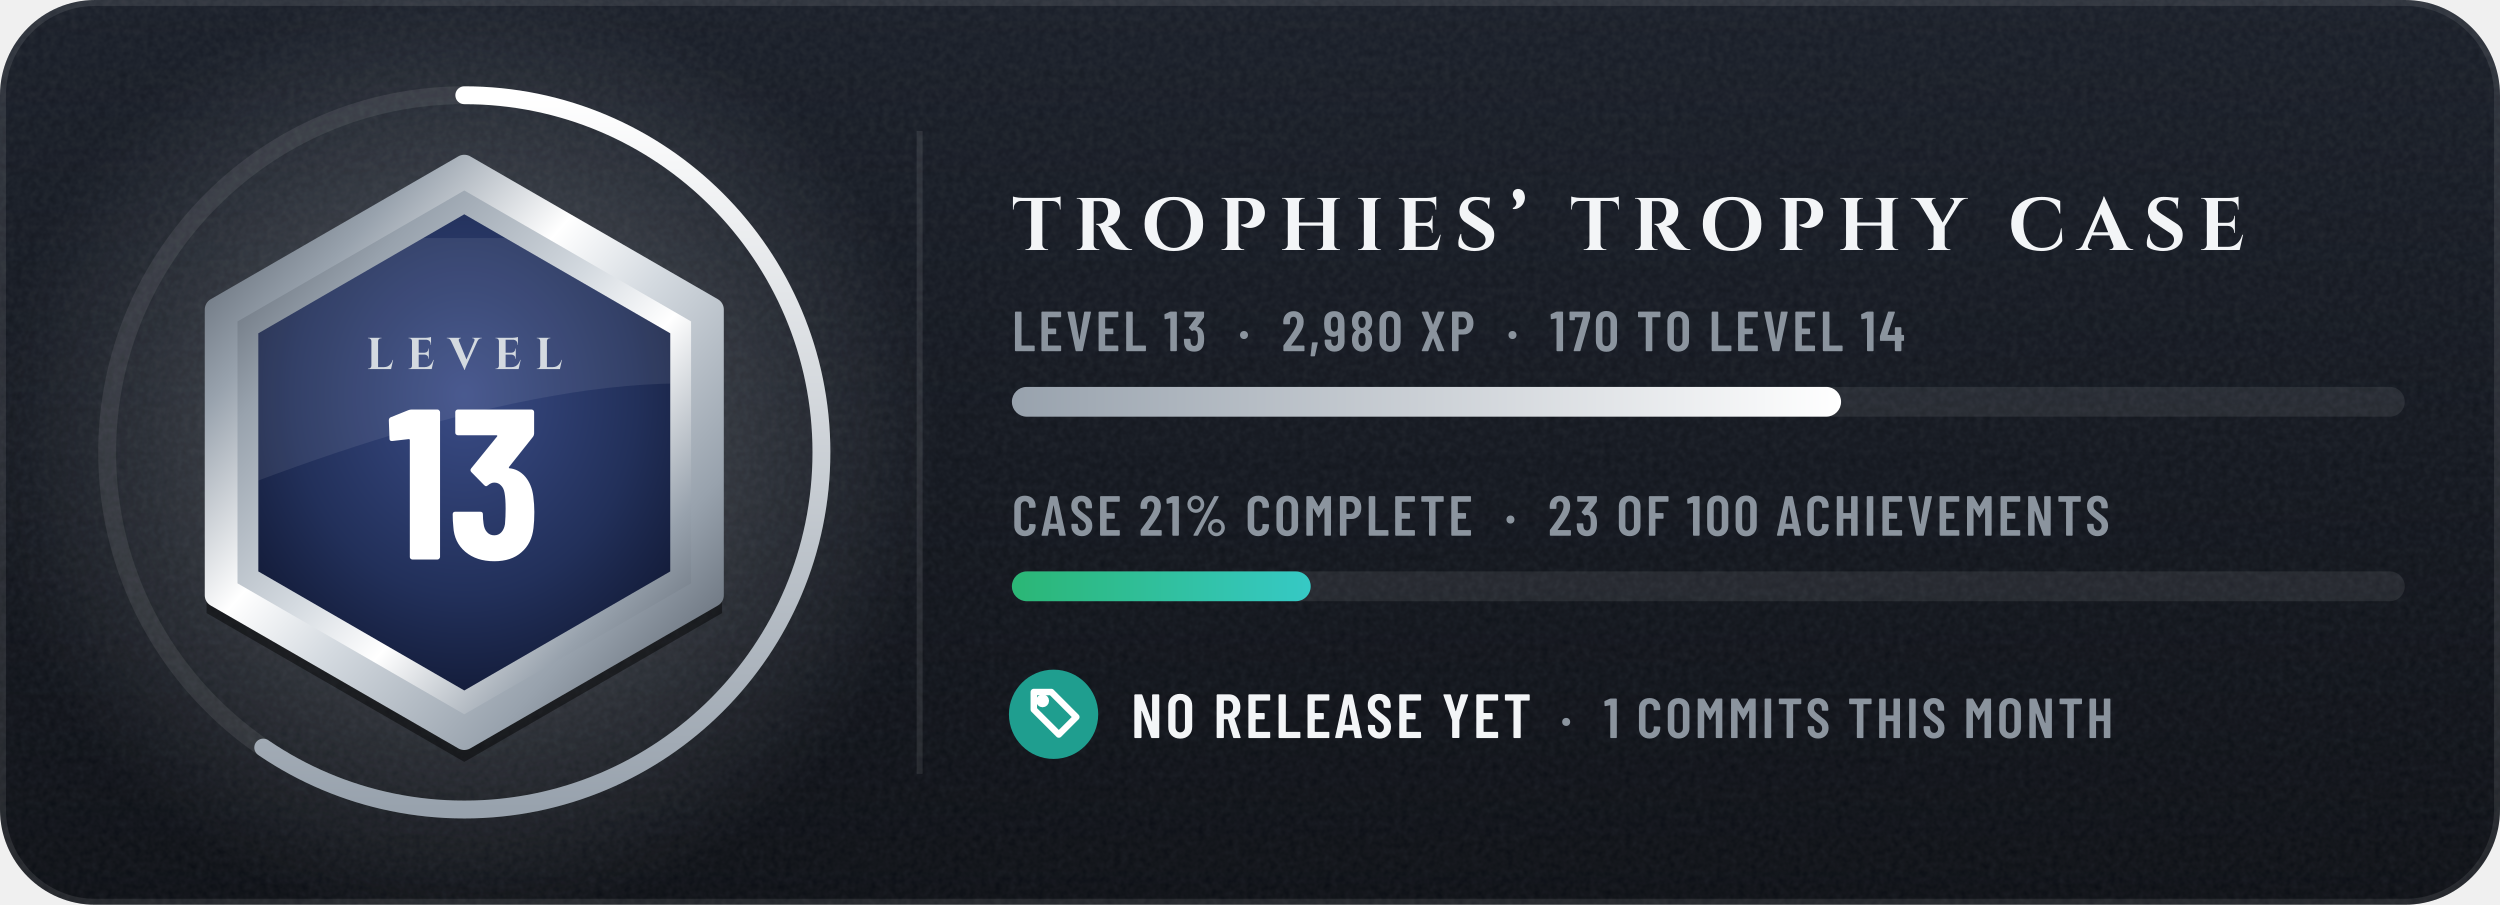
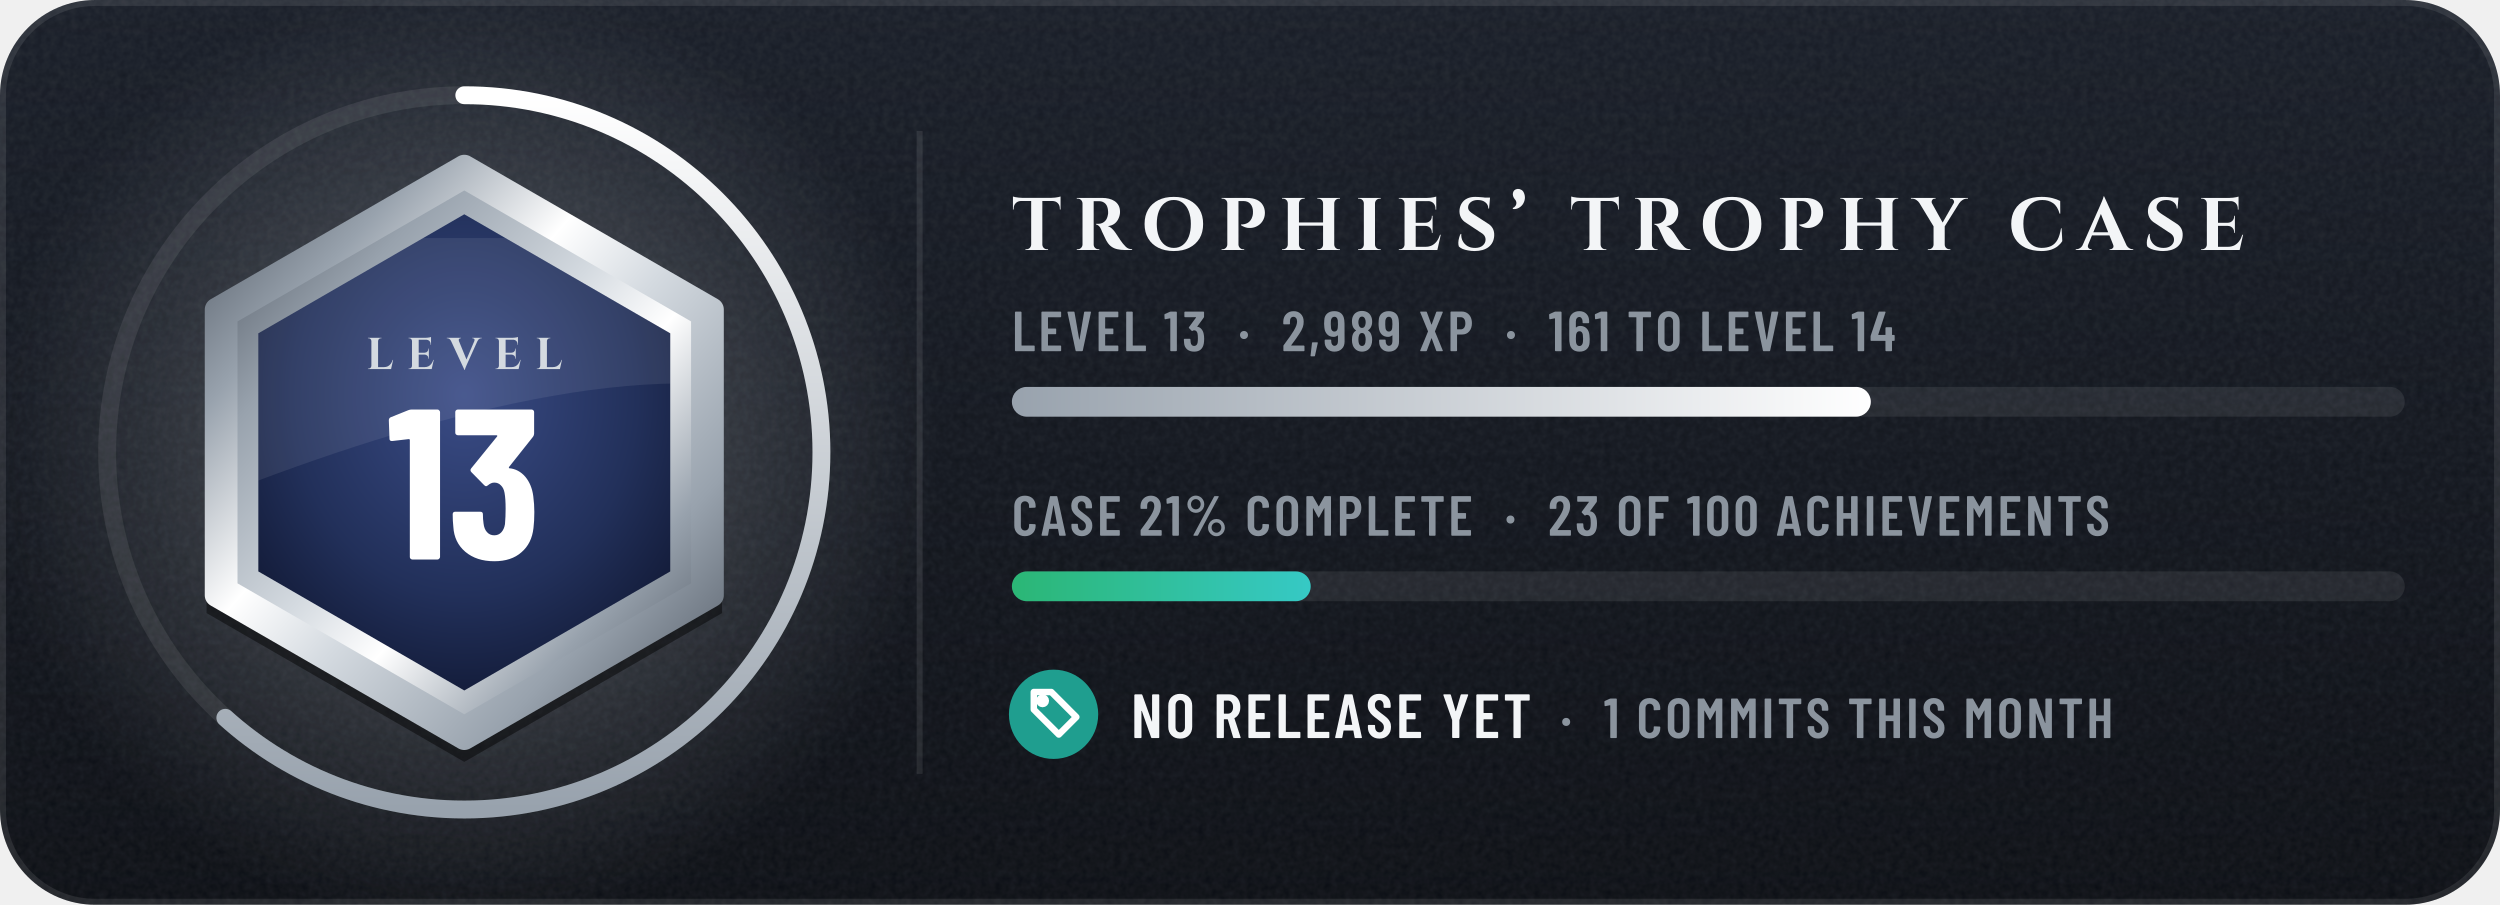
- <svg xmlns="http://www.w3.org/2000/svg" width="420" height="152" viewBox="0 0 420 152" role="img" aria-label="tannergolden/trophies: level 13, 2,980 XP, case 21% complete, no release yet">
+ <svg xmlns="http://www.w3.org/2000/svg" width="420" height="152" viewBox="0 0 420 152" role="img" aria-label="tannergolden/trophies: level 13, 2,989 XP, case 21% complete, no release yet">
  <defs>
    <linearGradient id="bg" x1="0" y1="0" x2="0" y2="1">
      <stop offset="0" stop-color="#171C26" />
      <stop offset="1" stop-color="#0A0D13" />
    </linearGradient>
    <clipPath id="card">
      <rect width="420" height="152" rx="16" />
    </clipPath>
    <filter id="grain" x="0" y="0" width="100%" height="100%">
      <feTurbulence type="fractalNoise" baseFrequency=".85" numOctaves="2" stitchTiles="stitch" />
      <feColorMatrix values="0 0 0 0 1 0 0 0 0 1 0 0 0 0 1 0 0 0 .07 0" />
    </filter>
    <radialGradient id="glow" cx=".5" cy=".5" r=".5">
      <stop offset="0" stop-color="#D4DAE0" stop-opacity="0.34" />
      <stop offset="1" stop-color="#D4DAE0" stop-opacity="0" />
    </radialGradient>
    <linearGradient id="mh" x1="0" y1="0" x2="1" y2="0">
      <stop offset="0" stop-color="#4E5661" />
      <stop offset="0.2" stop-color="#98A2AD" />
      <stop offset="0.4" stop-color="#FFFFFF" />
      <stop offset="0.54" stop-color="#D4DAE0" />
      <stop offset="0.78" stop-color="#98A2AD" />
      <stop offset="1" stop-color="#4E5661" />
    </linearGradient>
    <linearGradient id="md" x1="0" y1="0" x2="1" y2="1">
      <stop offset="0" stop-color="#4E5661" />
      <stop offset="0.2" stop-color="#98A2AD" />
      <stop offset="0.4" stop-color="#FFFFFF" />
      <stop offset="0.54" stop-color="#D4DAE0" />
      <stop offset="0.78" stop-color="#98A2AD" />
      <stop offset="1" stop-color="#4E5661" />
    </linearGradient>
    <linearGradient id="mdr" x1="1" y1="1" x2="0" y2="0">
      <stop offset="0" stop-color="#4E5661" />
      <stop offset="0.2" stop-color="#98A2AD" />
      <stop offset="0.4" stop-color="#FFFFFF" />
      <stop offset="0.54" stop-color="#D4DAE0" />
      <stop offset="0.78" stop-color="#98A2AD" />
      <stop offset="1" stop-color="#4E5661" />
    </linearGradient>
    <linearGradient id="dia" x1="0" y1="0" x2="1" y2="0">
      <stop offset="0" stop-color="#6CCBFF" />
      <stop offset=".5" stop-color="#C4B2FF" />
      <stop offset="1" stop-color="#F29BDD" />
    </linearGradient>
    <linearGradient id="pb" x1="0" y1="0" x2="1" y2="0">
      <stop offset="0" stop-color="#BE8818" />
      <stop offset="1" stop-color="#FFF1B5" />
    </linearGradient>
    <linearGradient id="shg" x1="0" y1="0" x2="1" y2="0">
      <stop offset="0" stop-color="#FFFFFF" stop-opacity="0" />
      <stop offset=".5" stop-color="#FFFFFF" stop-opacity=".6" />
      <stop offset="1" stop-color="#FFFFFF" stop-opacity="0" />
    </linearGradient>
    <radialGradient id="en" cx=".5" cy=".38" r=".7">
      <stop offset="0" stop-color="#3A4C86" />
      <stop offset=".6" stop-color="#22305A" />
      <stop offset="1" stop-color="#0F1630" />
    </radialGradient>
    <linearGradient id="xp" x1="0" y1="0" x2="1" y2="0">
      <stop offset="0" stop-color="#98A2AD" />
      <stop offset="1" stop-color="#FFFFFF" />
    </linearGradient>
    <linearGradient id="cp" x1="0" y1="0" x2="1" y2="0">
      <stop offset="0" stop-color="#2BB675" />
      <stop offset="1" stop-color="#36C9C5" />
    </linearGradient>
    <clipPath id="enc">
      <polygon points="78,36 112.6,56 112.6,96 78,116 43.4,96 43.4,56" />
    </clipPath>
  </defs>
  <g clip-path="url(#card)">
    <rect width="420" height="152" fill="url(#bg)" />
    <rect width="420" height="152" filter="url(#grain)" />
  </g>
  <rect x=".5" y=".5" width="419" height="151" rx="15.5" fill="none" stroke="#FFFFFF" stroke-opacity=".09" />
  <circle cx="78" cy="76" r="80" fill="url(#glow)" />
  <circle cx="78" cy="76" r="60" fill="none" stroke="#FFFFFF" stroke-opacity=".08" stroke-width="3" />
-   <circle cx="78" cy="76" r="60" fill="none" stroke="url(#xp)" stroke-width="3" stroke-linecap="round" stroke-dasharray="224.4 377" transform="rotate(-90 78 76)" />
+   <circle cx="78" cy="76" r="60" fill="none" stroke="url(#xp)" stroke-width="3" stroke-linecap="round" stroke-dasharray="232.5 377" transform="rotate(-90 78 76)" />
  <polygon points="78,28 121.3,53 121.3,103 78,128 34.7,103 34.7,53" fill="#000000" fill-opacity=".45" />
  <polygon points="78,28 119.6,52 119.6,100 78,124 36.4,100 36.4,52" fill="url(#md)" stroke="url(#md)" stroke-width="4" stroke-linejoin="round" />
  <polygon points="78,32 116.1,54 116.1,98 78,120 39.9,98 39.9,54" fill="url(#mdr)" />
  <polygon points="78,36 112.6,56 112.6,96 78,116 43.4,96 43.4,56" fill="url(#en)" />
  <g clip-path="url(#enc)">
    <path d="M30 40H130V66C104 60 64 72 30 86Z" fill="#FFFFFF" fill-opacity=".08" />
  </g>
  <g transform="translate(61.5 62) scale(0.0075 -0.0075)" fill="#D4DAE0">
    <use href="#s76" x="0" />
    <use href="#s69" x="910" />
    <use href="#s86" x="1836" />
    <use href="#s69" x="2857" />
    <use href="#s76" x="3782" />
  </g>
  <g transform="translate(65 94) scale(0.036 -0.036)" fill="#FFFFFF">
    <use href="#n49" x="0" />
    <use href="#n51" x="284" />
  </g>
  <rect x="154" y="22" width="1" height="108" fill="#FFFFFF" fill-opacity=".09" />
  <g transform="translate(170 42) scale(0.0125 -0.0125)" fill="#F3F5F7">
    <use href="#s84" x="0" />
    <use href="#s82" x="827" />
    <use href="#s79" x="1734" />
    <use href="#s80" x="2773" />
    <use href="#s72" x="3589" />
    <use href="#s73" x="4611" />
    <use href="#s69" x="5158" />
    <use href="#s83" x="5950" />
    <use href="#s8217" x="6688" />
    <use href="#s84" x="7503" />
    <use href="#s82" x="8330" />
    <use href="#s79" x="9237" />
    <use href="#s80" x="10276" />
    <use href="#s72" x="11092" />
    <use href="#s89" x="12114" />
    <use href="#s67" x="13386" />
    <use href="#s65" x="14326" />
    <use href="#s83" x="15203" />
    <use href="#s69" x="15941" />
  </g>
  <g transform="translate(170 59) scale(0.0095 -0.0095)" fill="#8B949E">
    <use href="#m76" x="0" />
    <use href="#m69" x="468" />
    <use href="#m86" x="955" />
    <use href="#m69" x="1479" />
    <use href="#m76" x="1967" />
    <use href="#m49" x="2687" />
    <use href="#m51" x="3013" />
    <use href="#m183" x="3997" />
    <use href="#m50" x="4770" />
    <use href="#m44" x="5248" />
    <use href="#m57" x="5499" />
    <use href="#m56" x="5975" />
-     <use href="#m48" x="6462" />
-     <use href="#m88" x="7217" />
-     <use href="#m80" x="7730" />
-     <use href="#m183" x="8745" />
-     <use href="#m49" x="9517" />
-     <use href="#m55" x="9844" />
-     <use href="#m48" x="10289" />
-     <use href="#m84" x="11044" />
-     <use href="#m79" x="11549" />
-     <use href="#m76" x="12321" />
-     <use href="#m69" x="12788" />
-     <use href="#m86" x="13276" />
-     <use href="#m69" x="13800" />
-     <use href="#m76" x="14287" />
-     <use href="#m49" x="15008" />
-     <use href="#m52" x="15334" />
+     <use href="#m57" x="6462" />
+     <use href="#m88" x="7190" />
+     <use href="#m80" x="7703" />
+     <use href="#m183" x="8718" />
+     <use href="#m49" x="9490" />
+     <use href="#m54" x="9817" />
+     <use href="#m49" x="10299" />
+     <use href="#m84" x="10878" />
+     <use href="#m79" x="11383" />
+     <use href="#m76" x="12155" />
+     <use href="#m69" x="12622" />
+     <use href="#m86" x="13110" />
+     <use href="#m69" x="13634" />
+     <use href="#m76" x="14121" />
+     <use href="#m49" x="14842" />
+     <use href="#m52" x="15168" />
  </g>
  <rect x="170" y="65" width="234" height="5" rx="2.5" fill="#FFFFFF" fill-opacity=".08" />
-   <rect x="170" y="65" width="139.3" height="5" rx="2.5" fill="url(#xp)" />
+   <rect x="170" y="65" width="144.3" height="5" rx="2.5" fill="url(#xp)" />
  <g transform="translate(170 90) scale(0.0095 -0.0095)" fill="#8B949E">
    <use href="#m67" x="0" />
    <use href="#m65" x="510" />
    <use href="#m83" x="1018" />
    <use href="#m69" x="1505" />
    <use href="#m50" x="2245" />
    <use href="#m49" x="2723" />
    <use href="#m37" x="3049" />
    <use href="#m67" x="4127" />
    <use href="#m79" x="4636" />
    <use href="#m77" x="5156" />
    <use href="#m80" x="5747" />
    <use href="#m76" x="6256" />
    <use href="#m69" x="6724" />
    <use href="#m84" x="7211" />
    <use href="#m69" x="7716" />
    <use href="#m183" x="8709" />
    <use href="#m50" x="9482" />
    <use href="#m51" x="9960" />
    <use href="#m79" x="10691" />
    <use href="#m70" x="11210" />
    <use href="#m49" x="11931" />
    <use href="#m48" x="12257" />
    <use href="#m48" x="12760" />
    <use href="#m65" x="13515" />
    <use href="#m67" x="14024" />
    <use href="#m72" x="14533" />
    <use href="#m73" x="15063" />
    <use href="#m69" x="15340" />
    <use href="#m86" x="15827" />
    <use href="#m69" x="16351" />
    <use href="#m77" x="16839" />
    <use href="#m69" x="17429" />
    <use href="#m78" x="17917" />
    <use href="#m84" x="18477" />
    <use href="#m83" x="18981" />
  </g>
  <rect x="170" y="96" width="234" height="5" rx="2.5" fill="#FFFFFF" fill-opacity=".08" />
  <rect x="170" y="96" width="50.2" height="5" rx="2.5" fill="url(#cp)" />
  <circle cx="177" cy="120" r="7.5" fill="#1F9E8F" />
  <g transform="translate(172 115) scale(0.42)" fill="none" stroke="#FFFFFF" stroke-width="2.6" stroke-linecap="round" stroke-linejoin="round">
    <path d="M11 3H4v7l10 10 7-7z" />
    <circle cx="7.5" cy="6.5" r="1.3" />
  </g>
  <g transform="translate(190 124) scale(0.0105 -0.0105)" fill="#F3F5F7">
    <use href="#m78" x="0" />
    <use href="#m79" x="555" />
    <use href="#m82" x="1317" />
    <use href="#m69" x="1825" />
    <use href="#m76" x="2308" />
    <use href="#m69" x="2771" />
    <use href="#m65" x="3253" />
    <use href="#m83" x="3757" />
    <use href="#m69" x="4239" />
    <use href="#m89" x="4969" />
    <use href="#m69" x="5472" />
    <use href="#m84" x="5955" />
  </g>
  <g transform="translate(257.3 124) scale(0.0095 -0.0095)" fill="#8B949E">
    <use href="#m183" x="505" />
    <use href="#m49" x="1278" />
    <use href="#m67" x="1857" />
    <use href="#m79" x="2367" />
    <use href="#m77" x="2887" />
    <use href="#m77" x="3477" />
    <use href="#m73" x="4068" />
    <use href="#m84" x="4345" />
    <use href="#m83" x="4849" />
    <use href="#m84" x="5588" />
    <use href="#m72" x="6093" />
    <use href="#m73" x="6623" />
    <use href="#m83" x="6899" />
    <use href="#m77" x="7639" />
    <use href="#m79" x="8229" />
    <use href="#m78" x="8749" />
    <use href="#m84" x="9309" />
    <use href="#m72" x="9813" />
  </g>
  <defs>
    <path id="m37" d="M54 557Q54 598 74 633Q94 668 128 688Q163 709 204 709Q244 709 278 688Q313 668 333 633Q353 598 353 557Q353 515 333 480Q313 445 279 424Q245 404 204 404Q163 404 128 424Q94 445 74 480Q54 515 54 557ZM162 14 526 692Q530 700 541 700H599Q606 700 608 696Q610 692 607 686L243 8Q239 0 228 0H170Q163 0 161 4Q159 8 162 14ZM289 557Q289 594 264 620Q239 647 204 647Q168 647 143 621Q118 595 118 557Q118 519 143 492Q168 466 204 466Q240 466 264 492Q289 519 289 557ZM419 144Q419 185 439 220Q459 255 493 276Q527 296 568 296Q609 296 643 276Q677 255 697 220Q717 185 717 144Q717 102 697 67Q677 32 643 12Q609 -9 568 -9Q527 -9 493 12Q459 32 439 67Q419 102 419 144ZM654 144Q654 182 629 208Q604 234 568 234Q532 234 507 208Q482 182 482 144Q482 106 507 80Q532 53 568 53Q604 53 629 80Q654 106 654 144Z" />
    <path id="m44" d="M33 -78 59 146Q60 157 71 157H151Q164 157 161 144L112 -80Q110 -91 99 -91H45Q39 -91 36 -88Q32 -84 33 -78Z" />
    <path id="m48" d="M38 183V517Q38 604 89 658Q140 711 224 711Q309 711 360 658Q412 604 412 517V183Q412 96 360 42Q309 -11 224 -11Q140 -11 89 42Q38 96 38 183ZM296 176V524Q296 563 276 586Q257 610 224 610Q192 610 173 586Q154 563 154 524V176Q154 137 173 114Q192 90 224 90Q257 90 276 114Q296 137 296 176Z" />
    <path id="m49" d="M122 700H218Q223 700 226 696Q230 693 230 688V12Q230 7 226 4Q223 0 218 0H126Q121 0 118 4Q114 7 114 12V576Q114 578 112 580Q111 582 109 581L27 565H24Q13 565 13 576L10 643Q10 653 18 657L107 697Q114 700 122 700Z" />
    <path id="m50" d="M173 100H392Q397 100 400 96Q404 93 404 88V12Q404 7 400 4Q397 0 392 0H43Q38 0 34 4Q31 7 31 12V92Q31 101 36 107L75 160Q114 212 152 266Q189 320 215 363Q273 459 273 522Q273 562 256 585Q238 608 209 608Q180 608 163 586Q146 563 147 526V487Q147 482 144 478Q140 475 135 475H41Q36 475 32 478Q29 482 29 487V530Q33 610 84 659Q134 708 214 708Q293 708 342 656Q390 605 390 521Q390 471 373 422Q356 373 319 317Q294 277 260 229Q225 181 214 166Q184 126 170 106Q168 104 169 102Q170 100 173 100Z" />
    <path id="m51" d="M387 218Q387 169 380 134Q368 66 326 29Q283 -8 210 -8Q134 -8 86 32Q38 73 32 143Q30 165 28 207Q28 219 40 219H132Q144 219 144 207Q146 173 148 156Q153 125 169 108Q185 92 210 92Q234 92 250 108Q266 123 271 152Q276 182 276 230Q276 281 269 315Q263 341 248 355Q233 369 210 369Q195 369 183 360Q177 356 174 356Q172 356 166 360L119 408Q115 412 115 417Q115 421 118 425L243 595Q245 597 244 599Q242 601 239 601H49Q44 601 40 604Q37 608 37 613V688Q37 693 40 696Q44 700 49 700H373Q378 700 382 696Q385 693 385 688V609Q385 602 380 594L266 438Q262 432 268 431Q309 426 338 392Q368 358 378 307Q387 267 387 218Z" />
    <path id="m52" d="M443 275V194Q443 189 440 186Q436 182 431 182H401Q396 182 396 177V12Q396 7 392 4Q389 0 384 0H292Q287 0 284 4Q280 7 280 12V177Q280 182 275 182H29Q24 182 20 186Q17 189 17 194V259Q17 268 19 274L158 690Q161 700 171 700H271Q277 700 280 696Q283 693 281 686L153 293Q152 287 157 287H275Q280 287 280 292V412Q280 417 284 420Q287 424 292 424H384Q389 424 392 420Q396 417 396 412V292Q396 287 401 287H431Q436 287 440 284Q443 280 443 275Z" />
-     <path id="m55" d="M90 13 255 594Q257 600 251 600H116Q111 600 111 595V559Q111 554 108 550Q104 547 99 547H28Q23 547 20 550Q16 554 16 559L17 688Q17 693 20 696Q24 700 29 700H368Q373 700 376 696Q380 693 380 688V607Q380 603 378 593L211 10Q208 0 197 0H100Q87 0 90 13Z" />
+     <path id="m54" d="M401 216Q401 193 399 151Q394 75 346 34Q299 -8 221 -8Q147 -8 101 30Q55 69 46 144Q40 171 40 207L39 532Q39 613 88 660Q138 708 219 708Q295 708 343 660Q391 612 391 532V507Q391 502 388 498Q384 495 379 495H287Q282 495 278 498Q275 502 275 507V526Q275 560 258 582Q242 605 219 605Q191 605 174 583Q156 561 156 526V423Q156 420 158 419Q160 418 162 420Q191 447 234 447Q303 447 346 403Q389 359 396 286Q401 253 401 216ZM284 224Q284 250 279 295Q267 353 220 353Q196 353 180 338Q165 322 160 292Q156 257 156 224Q156 195 159 157Q164 125 180 108Q195 91 220 91Q245 91 260 109Q276 127 281 160Q284 196 284 224Z" />
    <path id="m56" d="M325 364Q358 345 375 306Q396 259 396 200Q396 147 380 107Q360 53 318 22Q275 -8 216 -8Q158 -8 116 22Q73 52 53 106Q38 148 38 200Q38 259 56 301Q71 341 109 363Q113 366 109 369Q76 390 58 427Q38 470 38 523Q38 581 58 620Q78 664 120 688Q161 712 216 712Q270 712 312 688Q353 665 374 621Q396 579 396 523Q396 471 376 429Q358 392 325 371Q319 367 325 364ZM159 559Q152 541 152 513Q152 483 162 456Q169 435 183 423Q197 411 216 411Q237 411 252 424Q266 436 273 459Q281 483 281 513Q281 547 271 568Q264 589 250 600Q236 612 216 612Q198 612 184 602Q171 591 164 573ZM281 206Q281 244 272 271Q266 295 252 308Q237 322 216 322Q195 322 180 308Q166 294 160 268Q152 242 152 208Q152 177 158 151Q163 123 178 108Q194 92 216 92Q239 92 255 108Q271 124 276 153Q281 180 281 206Z" />
    <path id="m57" d="M384 168Q384 87 334 40Q285 -8 204 -8Q128 -8 80 40Q32 88 32 168V193Q32 198 36 202Q39 205 44 205H136Q141 205 144 202Q148 198 148 193V174Q148 140 164 118Q181 95 204 95Q232 95 250 117Q267 139 267 174V276Q267 279 265 280Q263 281 261 279Q232 253 189 253Q120 253 77 297Q34 341 27 414Q22 447 22 484Q22 518 25 549Q29 625 76 666Q124 708 203 708Q276 708 322 670Q368 631 378 556Q383 526 383 493ZM267 476Q267 506 264 543Q253 609 204 609Q179 609 163 591Q147 573 142 540Q140 516 140 476Q140 439 145 405Q150 377 166 362Q181 347 204 347Q228 347 244 362Q259 378 263 408Q267 443 267 476Z" />
    <path id="m65" d="M325 11 306 116Q306 121 300 121H154Q148 121 148 116L129 11Q128 0 116 0H25Q11 0 14 13L162 689Q164 700 175 700H281Q292 700 294 689L442 13V9Q442 0 431 0H338Q326 0 325 11ZM171 212H282Q288 212 287 217L229 533Q228 536 226 536Q224 536 223 533L166 217Q165 212 171 212Z" />
    <path id="m67" d="M42 180V521Q42 607 94 658Q145 708 230 708Q316 708 368 658Q420 607 420 521V509Q420 504 416 500Q413 496 408 496L315 492Q303 492 303 504V529Q303 564 283 586Q263 608 230 608Q198 608 178 586Q158 564 158 529V171Q158 136 178 114Q198 92 230 92Q263 92 283 114Q303 136 303 171V196Q303 201 306 204Q310 208 315 208L408 204Q413 204 416 200Q420 197 420 192V180Q420 95 368 44Q316 -8 230 -8Q145 -8 94 44Q42 95 42 180Z" />
    <path id="m69" d="M391 600H175Q170 600 170 595V406Q170 401 175 401H303Q308 401 312 398Q315 394 315 389V312Q315 307 312 304Q308 300 303 300H175Q170 300 170 295V105Q170 100 175 100H391Q396 100 400 96Q403 93 403 88V12Q403 7 400 4Q396 0 391 0H66Q61 0 58 4Q54 7 54 12V688Q54 693 58 696Q61 700 66 700H391Q396 700 400 696Q403 693 403 688V612Q403 607 400 604Q396 600 391 600Z" />
    <path id="m70" d="M390 600H175Q170 600 170 595V406Q170 401 175 401H302Q307 401 310 398Q314 394 314 389V312Q314 307 310 304Q307 300 302 300H175Q170 300 170 295V12Q170 7 166 4Q163 0 158 0H66Q61 0 58 4Q54 7 54 12V688Q54 693 58 696Q61 700 66 700H390Q395 700 398 696Q402 693 402 688V612Q402 607 398 604Q395 600 390 600Z" />
    <path id="m72" d="M319 700H411Q416 700 420 696Q423 693 423 688V12Q423 7 420 4Q416 0 411 0H319Q314 0 310 4Q307 7 307 12V295Q307 300 302 300H175Q170 300 170 295V12Q170 7 166 4Q163 0 158 0H66Q61 0 58 4Q54 7 54 12V688Q54 693 58 696Q61 700 66 700H158Q163 700 166 696Q170 693 170 688V406Q170 401 175 401H302Q307 401 307 406V688Q307 693 310 696Q314 700 319 700Z" />
    <path id="m73" d="M54 12V688Q54 693 58 696Q61 700 66 700H158Q163 700 166 696Q170 693 170 688V12Q170 7 166 4Q163 0 158 0H66Q61 0 58 4Q54 7 54 12Z" />
    <path id="m76" d="M54 12V688Q54 693 58 696Q61 700 66 700H158Q163 700 166 696Q170 693 170 688V105Q170 100 175 100H391Q396 100 400 96Q403 93 403 88V12Q403 7 400 4Q396 0 391 0H66Q61 0 58 4Q54 7 54 12Z" />
    <path id="m77" d="M383 700H475Q480 700 484 696Q487 693 487 688V12Q487 7 484 4Q480 0 475 0H383Q378 0 374 4Q371 7 371 12V484Q371 488 369 488Q367 488 365 485L278 327Q273 319 269 319Q265 319 260 327L173 485Q171 488 169 488Q167 488 167 484V12Q167 7 164 4Q160 0 155 0H63Q58 0 54 4Q51 7 51 12V688Q51 693 54 696Q58 700 63 700H155Q165 700 170 692L267 521Q270 517 273 521L368 692Q373 700 383 700Z" />
    <path id="m78" d="M350 700H441Q446 700 450 696Q453 693 453 688V12Q453 7 450 4Q446 0 441 0H336Q326 0 323 10L174 434Q173 437 170 436Q168 436 168 433L169 12Q169 7 166 4Q162 0 157 0H66Q61 0 58 4Q54 7 54 12V688Q54 693 58 696Q61 700 66 700H169Q179 700 182 690L332 269Q333 266 336 266Q338 267 338 270V688Q338 693 342 696Q345 700 350 700Z" />
    <path id="m79" d="M42 182V518Q42 604 94 656Q147 708 233 708Q319 708 372 656Q425 604 425 518V182Q425 96 372 44Q319 -8 233 -8Q147 -8 94 44Q42 96 42 182ZM309 177V523Q309 561 288 584Q267 608 233 608Q199 608 178 584Q158 561 158 523V177Q158 139 178 116Q199 92 233 92Q267 92 288 116Q309 139 309 177Z" />
    <path id="m80" d="M432 495Q432 405 384 350Q337 295 259 295H174Q169 295 169 290V12Q169 7 166 4Q162 0 157 0H65Q60 0 56 4Q53 7 53 12V689Q53 694 56 698Q60 701 65 701H253Q306 701 346 675Q387 649 410 602Q432 555 432 495ZM316 492Q316 542 294 572Q271 601 234 601H174Q169 601 169 596V391Q169 386 174 386H234Q271 386 294 414Q316 443 316 492Z" />
    <path id="m82" d="M318 10 233 297Q231 301 228 301H175Q170 301 170 296V12Q170 7 166 4Q163 0 158 0H66Q61 0 58 4Q54 7 54 12V688Q54 693 58 696Q61 700 66 700H254Q307 700 348 674Q388 649 410 602Q433 556 433 496Q433 434 409 389Q385 344 342 321Q338 320 339 315L437 14Q438 12 438 9Q438 0 427 0H331Q321 0 318 10ZM170 595V396Q170 391 175 391H236Q272 391 294 419Q317 447 317 495Q317 543 294 572Q272 600 236 600H175Q170 600 170 595Z" />
    <path id="m83" d="M34 173V199Q34 204 38 208Q41 211 46 211H137Q142 211 146 208Q149 204 149 199V179Q149 140 168 116Q188 92 219 92Q250 92 270 114Q290 137 290 174Q290 200 279 219Q268 238 248 255Q228 272 184 304Q134 340 104 368Q73 396 52 436Q32 475 32 527Q32 610 82 659Q132 708 214 708Q297 708 348 656Q399 605 399 520V496Q399 491 396 488Q392 484 387 484H297Q292 484 288 488Q285 491 285 496V522Q285 561 266 584Q246 608 214 608Q184 608 165 586Q146 565 146 527Q146 491 166 466Q187 441 247 397Q308 352 339 324Q370 295 387 261Q404 227 404 180Q404 95 353 44Q302 -8 219 -8Q136 -8 85 42Q34 92 34 173Z" />
    <path id="m84" d="M425 688V612Q425 607 422 604Q418 600 413 600H286Q281 600 281 595V12Q281 7 278 4Q274 0 269 0H177Q172 0 168 4Q165 7 165 12V595Q165 600 160 600H40Q35 600 32 604Q28 607 28 612V688Q28 693 32 696Q35 700 40 700H413Q418 700 422 696Q425 693 425 688Z" />
    <path id="m86" d="M171 11 28 687 27 691Q27 700 38 700H139Q151 700 152 689L235 208Q236 205 238 205Q240 205 241 208L322 689Q323 700 335 700H433Q446 700 443 687L299 11Q297 0 286 0H184Q173 0 171 11Z" />
    <path id="m88" d="M31 14 168 347Q169 350 168 353L31 686Q30 688 30 692Q30 700 40 700H135Q145 700 148 690L228 473Q229 470 231 470Q233 470 234 473L313 690Q316 700 326 700H420Q427 700 429 696Q431 692 429 686L292 353Q291 350 292 347L429 14Q430 12 430 8Q430 0 420 0H327Q316 0 313 10L234 226Q233 229 231 229Q229 229 228 226L148 10Q145 0 134 0H40Q33 0 31 4Q29 8 31 14Z" />
    <path id="m89" d="M170 13V286L169 292L30 686Q29 688 29 691Q29 700 40 700H136Q147 700 150 690L225 433Q226 430 228 430Q230 430 231 433L306 690Q309 700 320 700H416Q422 700 425 696Q428 693 426 686L287 292L286 286V13Q286 8 282 4Q279 1 274 1H182Q177 1 174 4Q170 8 170 13Z" />
    <path id="m183" d="M37 286Q37 317 57 337Q77 357 108 357Q139 357 158 337Q178 317 178 286Q178 255 158 235Q138 215 108 215Q77 215 57 235Q37 255 37 286Z" />
    <path id="n49" d="M115 700H236Q241 700 244 696Q248 693 248 688V12Q248 7 244 4Q241 0 236 0H119Q114 0 110 4Q107 7 107 12V558Q107 562 102 562L25 553H23Q12 553 12 564L9 650Q9 660 18 664L100 697Q108 700 115 700Z" />
    <path id="n51" d="M404 222Q404 178 400 147Q392 75 344 34Q297 -8 217 -8Q134 -8 82 36Q30 80 26 153Q23 180 23 211Q23 223 35 223H152Q164 223 164 211Q164 188 167 168Q170 142 183 128Q196 113 217 113Q237 113 250 127Q263 141 267 165Q270 200 270 237Q270 284 265 311Q261 334 248 346Q236 359 217 359Q202 359 187 346Q181 342 179 342Q175 342 170 347L110 408Q106 412 106 417Q106 421 109 425L230 574Q232 576 231 578Q230 580 227 580H47Q42 580 38 584Q35 587 35 592V688Q35 693 38 696Q42 700 47 700H391Q396 700 400 696Q403 693 403 688V588Q403 580 398 573L286 432Q285 430 285 428Q285 426 287 426Q331 422 362 386Q392 350 399 296Q404 258 404 222Z" />
    <path id="s65" d="M354 720 656 60Q671 36 690 25Q714 10 737 10H745V0H427V10H436Q456 10 471 26Q486 43 474 73L425 196H190L138 69Q132 52 136 39Q141 25 153 18Q165 10 177 10H186V0H-28V10H-19Q4 10 29 25Q48 36 62 60L296 589Q299 595 306 612Q314 628 322 649Q331 670 338 690Q345 709 345 720ZM208 238H408L310 484Z" />
    <path id="s67" d="M722 292 731 120Q709 83 672 53Q635 23 580 4Q525 -14 450 -14Q328 -13 236 30Q145 74 95 155Q45 236 45 351Q45 463 94 544Q143 626 234 670Q326 714 453 714Q533 714 596 698Q660 682 703 659L704 488H695Q668 587 607 630Q546 672 464 672Q384 672 327 633Q270 594 239 523Q208 452 208 353Q208 254 238 182Q267 110 322 70Q376 30 450 28Q527 28 580 53Q633 78 666 136Q698 194 714 292Z" />
    <path id="s69" d="M606 205 560 0H42V10H55Q81 10 100 28Q118 47 119 73V627Q118 653 100 672Q81 690 55 690H42V700H423Q445 700 470 703Q494 706 515 710Q536 714 545 718V543H535V555Q535 601 508 629Q484 653 447 657H269V366H401Q438 367 462 392Q486 416 486 453V460H496V230H486V238Q486 275 462 299Q438 323 401 324H269V43H400Q450 43 488 62Q526 82 553 118Q580 155 596 205Z" />
    <path id="s72" d="M119 73V627Q118 653 100 672Q81 690 55 690H42V700H346V690H333Q307 690 288 672Q270 653 269 627V370H593V627Q593 653 574 672Q555 690 529 690H516V700H820V690H807Q781 690 762 672Q744 653 743 627V73Q744 47 762 28Q781 10 807 10H820V0H516V10H529Q555 10 574 28Q593 47 593 73V327H269V73Q270 47 288 28Q307 10 333 10H346V0H42V10H55Q81 10 100 28Q118 47 119 73Z" />
    <path id="s73" d="M119 73V627Q118 653 100 672Q81 690 55 690H42V700H346V690H333Q307 690 288 672Q270 653 269 627V73Q270 47 288 28Q307 10 333 10H346V0H42V10H55Q81 10 100 28Q118 47 119 73Z" />
    <path id="s76" d="M606 205 560 0H42V10H55Q81 10 100 28Q118 47 119 73V627Q118 653 100 672Q81 690 55 690H42V700H346V690H333Q307 690 288 672Q270 653 269 627V43H400Q450 43 488 62Q526 82 553 118Q580 155 596 205Z" />
    <path id="s79" d="M442 714Q562 714 650 670Q739 625 788 544Q836 463 836 350Q836 238 788 156Q739 75 650 30Q562 -14 442 -14Q322 -14 234 30Q145 75 97 156Q49 237 49 350Q49 462 97 544Q145 625 234 670Q322 714 442 714ZM442 28Q513 28 564 68Q615 107 643 179Q671 251 671 350Q671 449 643 521Q615 593 564 632Q513 672 442 672Q372 672 320 632Q269 593 241 521Q213 449 213 350Q213 251 241 179Q269 107 320 68Q372 28 442 28Z" />
    <path id="s80" d="M122 73V627Q122 653 103 672Q84 690 58 690H46L45 700H379Q465 700 518 675Q572 650 598 606Q625 563 627 508Q629 457 610 415Q591 373 558 345Q525 317 482 304Q440 292 394 298Q349 305 306 333V343H319Q331 343 350 347Q370 351 392 362Q413 373 432 396Q451 419 461 457Q465 470 466 486Q468 503 467 517Q466 581 432 620Q399 658 338 658H272V73Q273 47 292 28Q310 10 336 10H349V0H45V10H58Q84 10 102 28Q121 47 122 73Z" />
    <path id="s82" d="M122 73V627Q121 653 102 672Q84 690 58 690H45V700H388Q433 700 476 690Q519 680 552 658Q586 636 606 600Q626 564 626 511Q626 469 608 428Q591 386 555 356Q519 327 462 321Q494 311 520 285Q547 259 564 233Q565 231 576 215Q586 199 602 176Q617 152 634 128Q651 104 665 86Q687 59 705 42Q723 26 743 18Q763 11 789 10V0H691Q637 0 593 10Q549 19 515 42Q481 65 456 104Q448 116 438 134Q429 153 419 174Q409 195 400 214Q390 234 383 250Q376 266 373 275Q360 307 342 323Q325 339 305 342V352H336Q363 352 388 363Q414 374 434 399Q454 424 462 468Q464 477 466 489Q467 501 466 516Q463 588 430 622Q397 655 348 656Q334 657 318 656Q301 656 288 656H272V73Q272 47 291 28Q310 10 336 10H348V0H45V10H58Q84 10 102 28Q121 47 122 73Z" />
    <path id="s83" d="M277 714Q297 714 326 712Q356 710 388 707Q399 705 409 704H476L475 692Q475 692 475 692L463 557H453Q453 609 414 640Q376 672 312 672Q254 672 218 644Q183 616 181 576Q180 546 200 524Q220 502 251 483L442 359Q488 333 512 291Q535 249 532 193Q527 95 457 40Q387 -14 267 -14Q223 -14 182 -6Q140 1 108 14Q76 28 57 47Q49 69 50 100Q51 131 60 163Q68 195 81 216H90Q86 165 108 122Q131 78 174 52Q218 27 278 28Q344 29 380 62Q416 94 416 140Q416 171 398 196Q379 221 337 244L162 360Q109 390 85 437Q61 484 66 539Q71 591 97 630Q123 670 168 692Q214 714 277 714Z" />
    <path id="s84" d="M654 719V544L644 545V556Q644 603 616 630Q589 658 542 659H409V73Q410 47 428 28Q447 10 473 10H486V0H182V10H195Q221 10 240 28Q258 47 259 73V659H125Q79 658 52 630Q24 603 24 556V545L14 544V719Q24 715 44 711Q65 707 90 704Q115 701 136 701H532Q554 701 578 704Q603 707 624 711Q645 715 654 719Z" />
    <path id="s86" d="M368 -20 68 627Q52 661 28 676Q3 690 -20 690H-28V700H290V690H281Q262 690 248 674Q233 657 244 627L413 214L589 627Q602 657 586 674Q570 690 551 690H542V700H756V690H747Q725 690 700 676Q676 661 660 627H659L426 111Q424 105 416 88Q409 72 400 51Q391 30 384 10Q378 -9 377 -20Z" />
    <path id="s89" d="M543 628Q552 642 548 656Q544 671 533 680Q522 690 508 690H496V700H735V690H721Q690 690 662 672Q635 654 620 631H619L423 318V73Q423 47 442 28Q461 10 487 10H499V0H196V10H209Q235 10 254 28Q272 47 273 73V318L83 631Q69 654 42 672Q15 690 -17 690H-31V700H300V690H287Q265 690 254 670Q242 650 251 629L395 369L543 628ZM367 322H368Z" />
    <path id="s8217" d="M65 803Q83 819 108 821Q133 823 156 810Q180 798 192 771Q211 730 206 688Q200 647 178 614Q155 581 120 564Q86 546 46 551L43 564Q67 573 80 593Q94 613 92 638Q90 662 68 686Q55 703 48 724Q42 746 46 767Q50 788 65 803Z" />
  </defs>
</svg>
